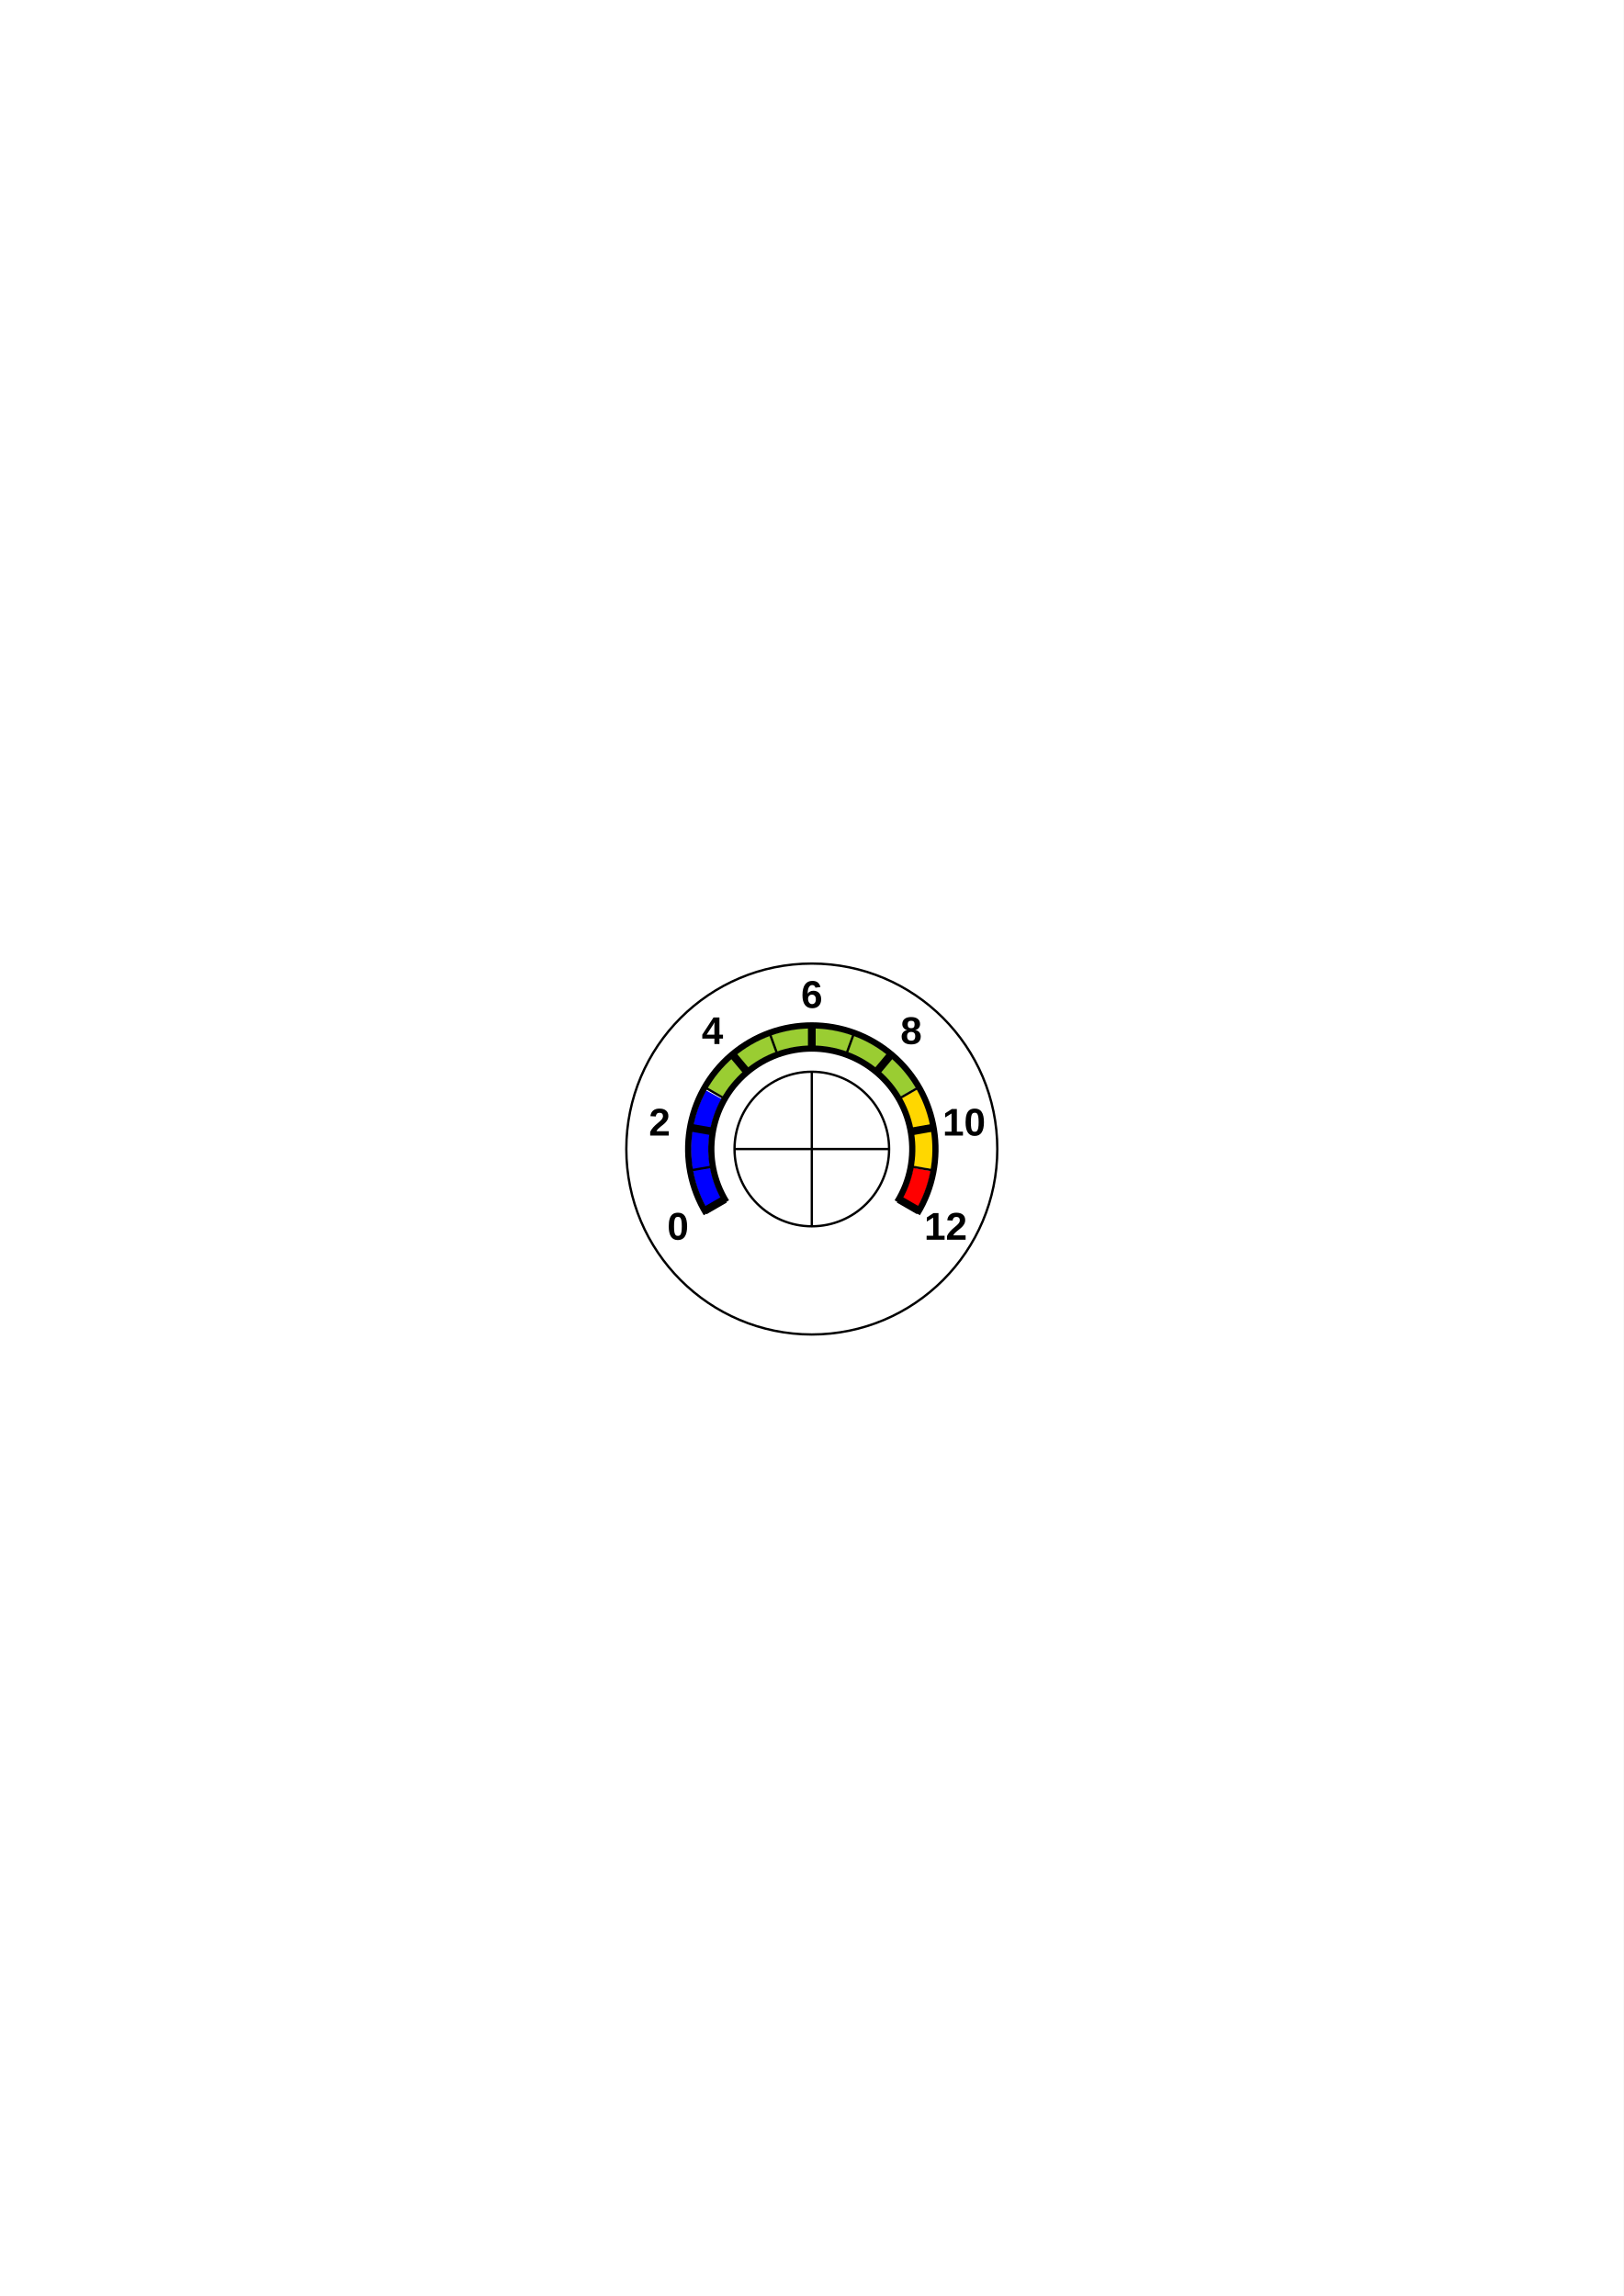
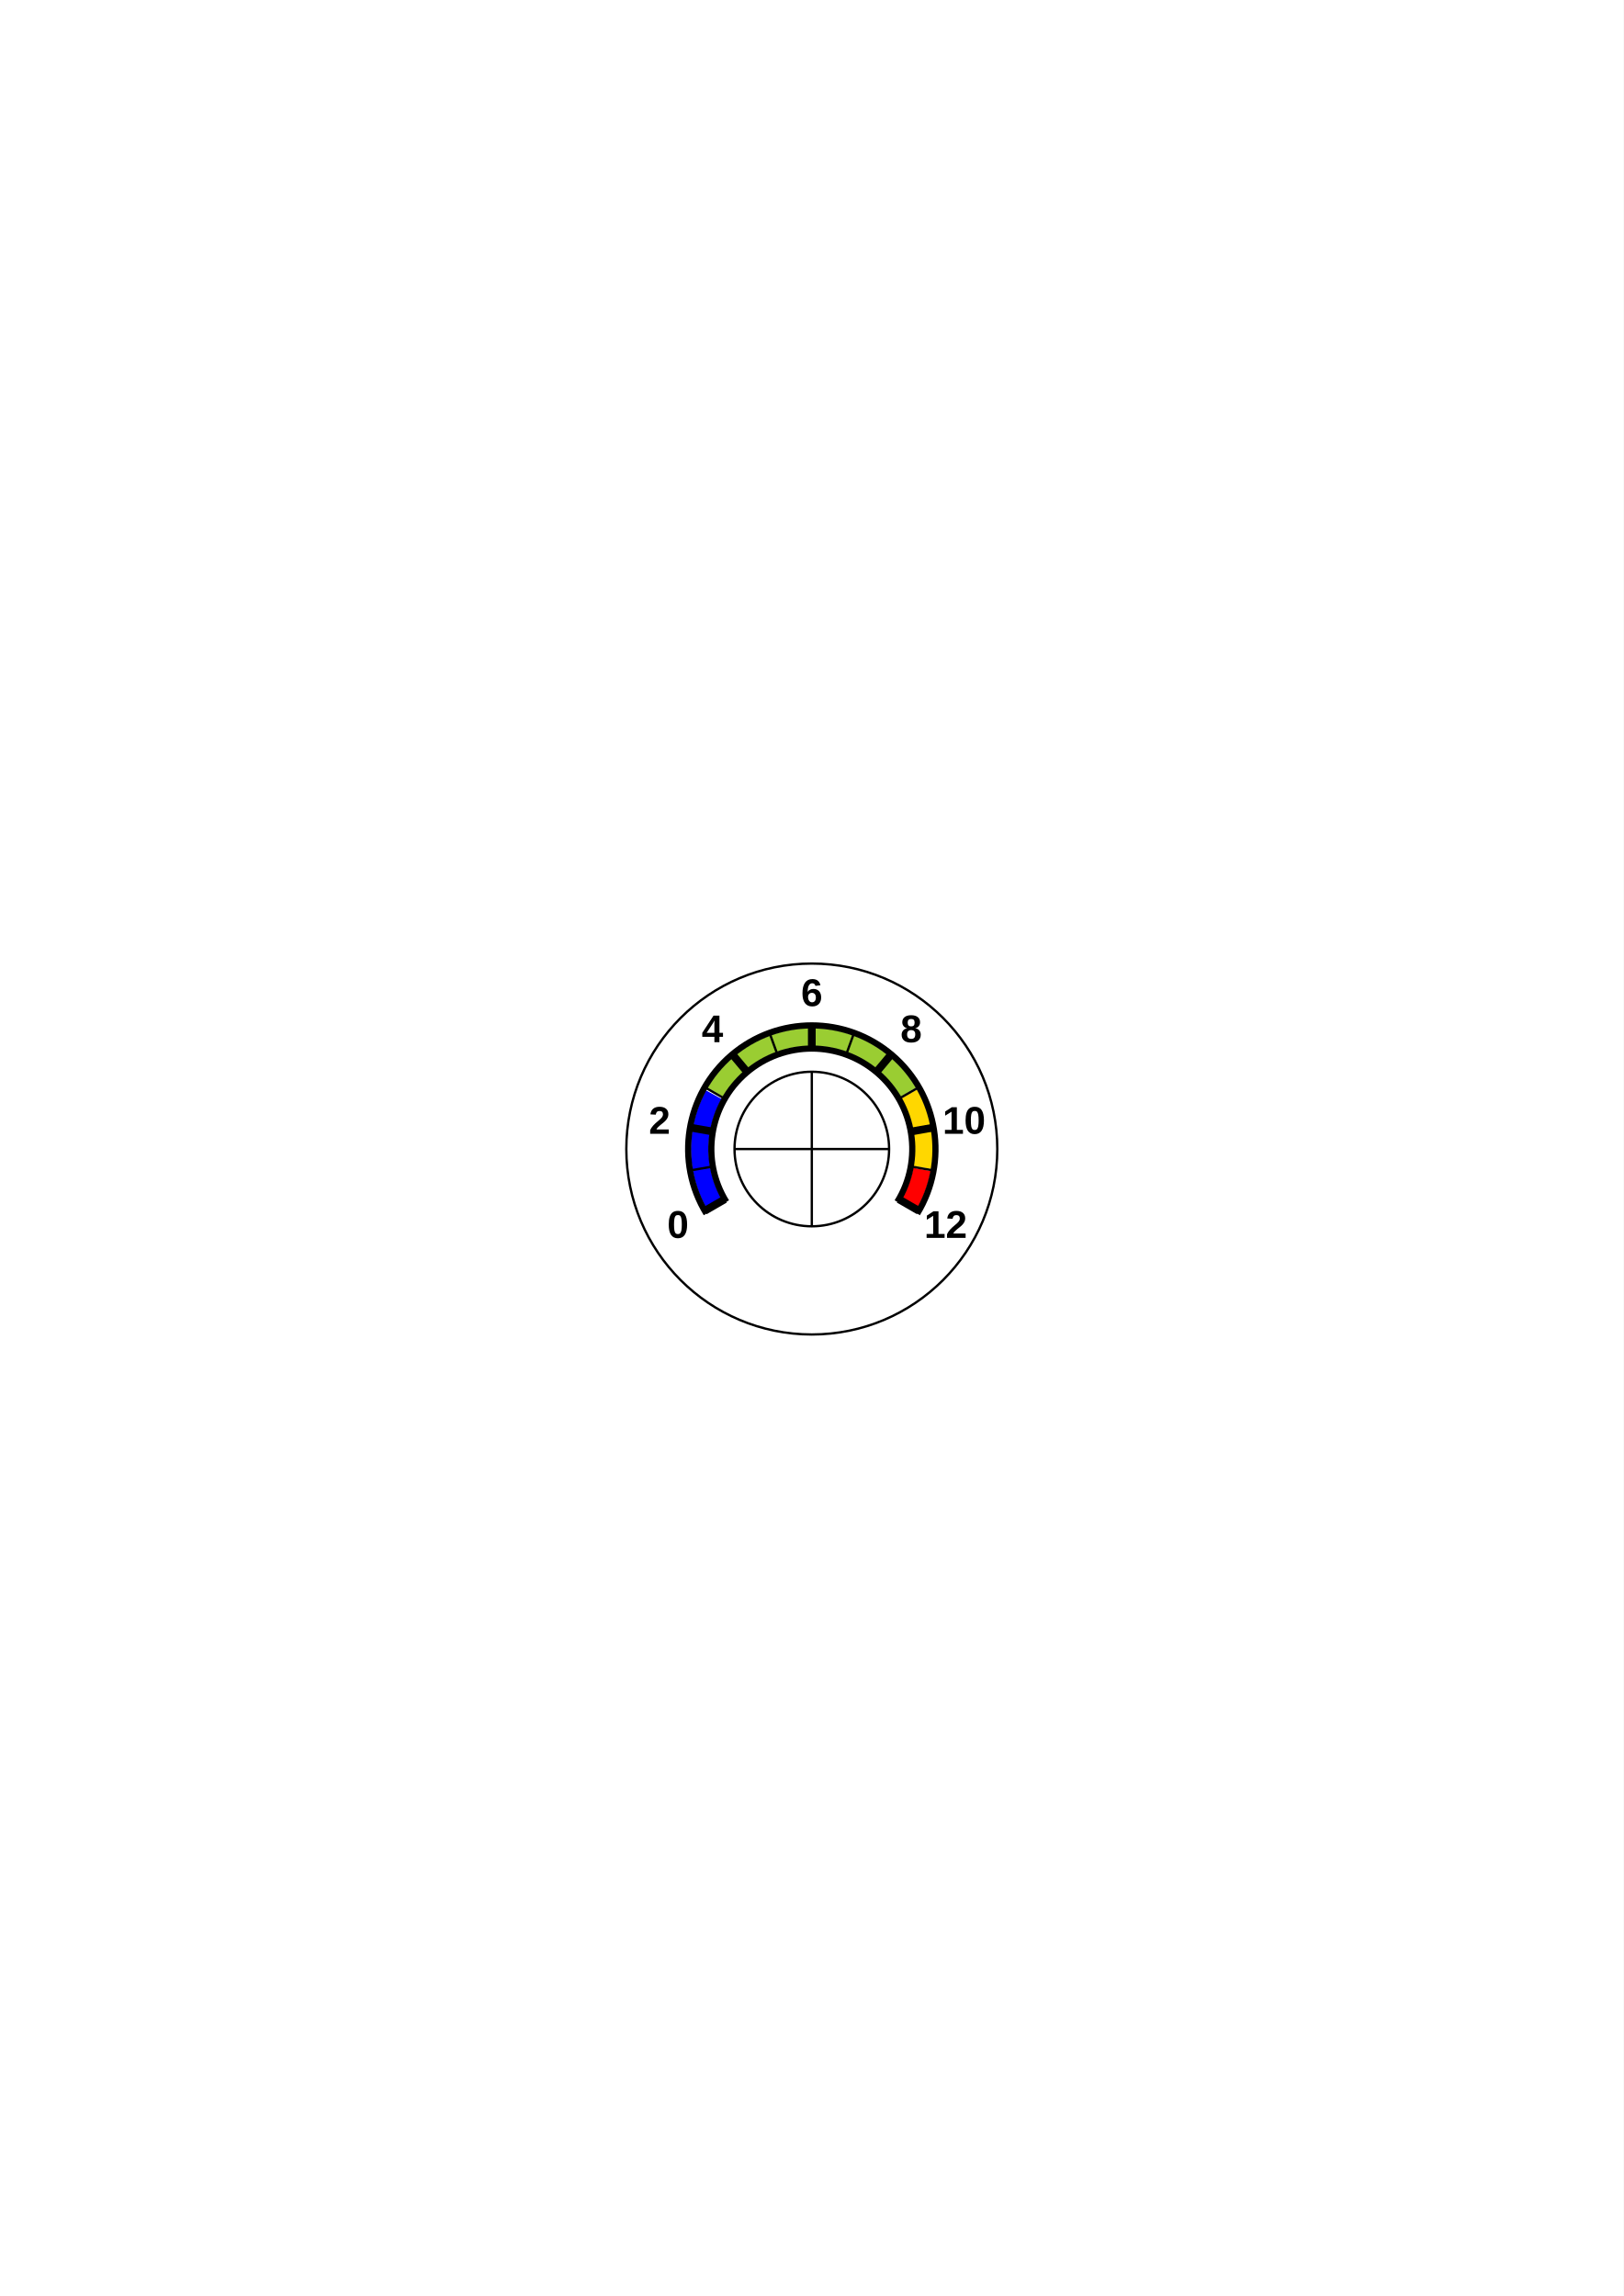
<svg xmlns="http://www.w3.org/2000/svg" width="794" height="1123" data-generator-name="Scale Master" data-generator-version="0.4.0" data-image-orientation="portrait" data-image-size="A4">
  <rect id="background" width="100%" height="100%" fill="#ffffff" />
  <g id="scale_wrapper" fill="none" transform="translate(397,562)" stroke="#000000">
    <path class="arc" stroke-width="8.693" stroke="#ff0000" fill="none" d="M 9.045 -54.052 A 54.803 54.803 0 0 0 -9.045 -54.052" title="red marker" data-angle="19" data-r="54.8031" transform="rotate(110 0,0) " />
    <path class="arc" stroke-width="8.693" stroke="#ffd700" fill="none" d="M 18.294 -51.66 A 54.803 54.803 0 0 0 -18.294 -51.66" title="yellow zone" data-angle="39" data-r="54.8031" transform="rotate(80 0,0) " />
    <path class="arc" stroke-width="8.693" stroke="#9acd32" fill="none" d="M 47.22 -27.815 A 54.803 54.803 0 0 0 -47.22 -27.815" title="green zone" data-angle="119" data-r="54.8031" />
    <path class="arc" stroke-width="8.693" stroke="#0000ff" fill="none" d="M 26.569 -47.932 A 54.803 54.803 0 0 0 -26.569 -47.932" title="blue zone" data-angle="58" data-r="54.8031" transform="rotate(-90 0,0) " />
-     <g font-weight="bold" data-label-start="0" data-label-step="2" data-keep-angle="absolute" data-angle="240" data-r="75.5906" font-size="18.898" font-family="Arial" text-anchor="middle" dominant-baseline="central" stroke="none" fill="#000000" title="labels" class="label">
-       <text data-keep-angle="absolute" transform="rotate(-120) rotate(120,0,-75.5906)" stroke="none" dominant-baseline="central" text-anchor="middle" y="-75.591" x="0">0</text>
-       <text data-keep-angle="absolute" transform="rotate(-80) rotate(80,0,-75.5906)" stroke="none" dominant-baseline="central" text-anchor="middle" y="-75.591" x="0">2</text>
-       <text data-keep-angle="absolute" transform="rotate(-40) rotate(40,0,-75.5906)" stroke="none" dominant-baseline="central" text-anchor="middle" y="-75.591" x="0">4</text>
-       <text data-keep-angle="absolute" stroke="none" dominant-baseline="central" text-anchor="middle" y="-75.591" x="0">6</text>
-       <text data-keep-angle="absolute" transform="rotate(40 0,0) rotate(-40 0,-75.5906) " stroke="none" dominant-baseline="central" text-anchor="middle" y="-75.591" x="0">8</text>
-       <text data-keep-angle="absolute" transform="rotate(80) rotate(-80,0,-75.5906)" stroke="none" dominant-baseline="central" text-anchor="middle" y="-75.591" x="0">10</text>
-       <text data-keep-angle="absolute" transform="rotate(120) rotate(-120,0,-75.5906)" stroke="none" dominant-baseline="central" text-anchor="middle" y="-75.591" x="0">12</text>
+     <g font-weight="bold" data-label-start="0" data-label-step="2" data-keep-angle="absolute" data-angle="240" data-r="75.5906" font-size="18.898" font-family="Arial" text-anchor="middle" stroke="none" fill="#000000" title="labels" class="label">
+       <text data-keep-angle="absolute" transform="rotate(-120) rotate(120,0,-75.5906)" stroke="none" dy="0.3em" text-anchor="middle" y="-75.591" x="0">0</text>
+       <text data-keep-angle="absolute" transform="rotate(-80) rotate(80,0,-75.5906)" stroke="none" dy="0.3em" text-anchor="middle" y="-75.591" x="0">2</text>
+       <text data-keep-angle="absolute" transform="rotate(-40) rotate(40,0,-75.5906)" stroke="none" dy="0.3em" text-anchor="middle" y="-75.591" x="0">4</text>
+       <text data-keep-angle="absolute" stroke="none" dy="0.3em" text-anchor="middle" y="-75.591" x="0">6</text>
+       <text data-keep-angle="absolute" transform="rotate(40 0,0) rotate(-40 0,-75.5906) " stroke="none" dy="0.3em" text-anchor="middle" y="-75.591" x="0">8</text>
+       <text data-keep-angle="absolute" transform="rotate(80) rotate(-80,0,-75.5906)" stroke="none" dy="0.3em" text-anchor="middle" y="-75.591" x="0">10</text>
+       <text data-keep-angle="absolute" transform="rotate(120) rotate(-120,0,-75.5906)" stroke="none" dy="0.3em" text-anchor="middle" y="-75.591" x="0">12</text>
    </g>
    <g data-length="11.3386" data-r="49.1339" data-angle="240" title="divs" fill="none" stroke="#000000" stroke-width="1.134" class="div" data-lev2-each="2" data-lev2-stroke-width="3.7795">
      <line transform="rotate(-120)" y2="-60.472" x2="0" y1="-49.134" x1="0" data-length="11.3386" stroke-width="3.78" />
      <line transform="rotate(-100 0,0) " y2="-60.472" x2="0" y1="-49.134" x1="0" data-length="11.3386" />
      <line transform="rotate(-80)" y2="-60.472" x2="0" y1="-49.134" x1="0" data-length="11.3386" stroke-width="3.78" />
      <line transform="rotate(-60)" y2="-60.472" x2="0" y1="-49.134" x1="0" data-length="11.3386" />
      <line transform="rotate(-40)" y2="-60.472" x2="0" y1="-49.134" x1="0" data-length="11.3386" stroke-width="3.78" />
      <line transform="rotate(-20)" y2="-60.472" x2="0" y1="-49.134" x1="0" data-length="11.3386" />
      <line y2="-60.472" x2="0" y1="-49.134" x1="0" data-length="11.3386" stroke-width="3.78" />
      <line transform="rotate(20)" y2="-60.472" x2="0" y1="-49.134" x1="0" data-length="11.3386" />
      <line transform="rotate(40)" y2="-60.472" x2="0" y1="-49.134" x1="0" data-length="11.3386" stroke-width="3.78" />
      <line transform="rotate(60)" y2="-60.472" x2="0" y1="-49.134" x1="0" data-length="11.3386" />
      <line transform="rotate(80)" y2="-60.472" x2="0" y1="-49.134" x1="0" data-length="11.3386" stroke-width="3.78" />
      <line transform="rotate(100 0,0) " y2="-60.472" x2="0" y1="-49.134" x1="0" data-length="11.3386" />
      <line transform="rotate(120)" y2="-60.472" x2="0" y1="-49.134" x1="0" data-length="11.3386" stroke-width="3.78" />
    </g>
    <path data-r="49.1339" data-angle="243.5" title="int" d="M 41.781 25.855 A 49.134 49.134 0 1 0 -41.781 25.855" fill="none" stroke="#000000" stroke-width="3.024" class="arc" />
    <path data-r="60.4724" data-angle="243" title="ext" d="M 51.561 31.597 A 60.472 60.472 0 1 0 -51.561 31.597" fill="none" stroke="#000000" stroke-width="3.024" class="arc" />
    <circle r="90.709" cy="0" cx="0" title="ext" fill="none" stroke="#000000" stroke-width="1.134" class="circle" />
    <path data-r="37.7953" data-cy="0" data-cx="0" title="center" d="M-37.795,0a37.795,37.795 0 1,0 75.591,0a37.795,37.795 0 1,0 -75.591,0M0 -37.795 V37.795 M-37.795 0 H37.795" fill="none" stroke="#000000" stroke-width="1.134" class="circlecnt" />
  </g>
</svg>
